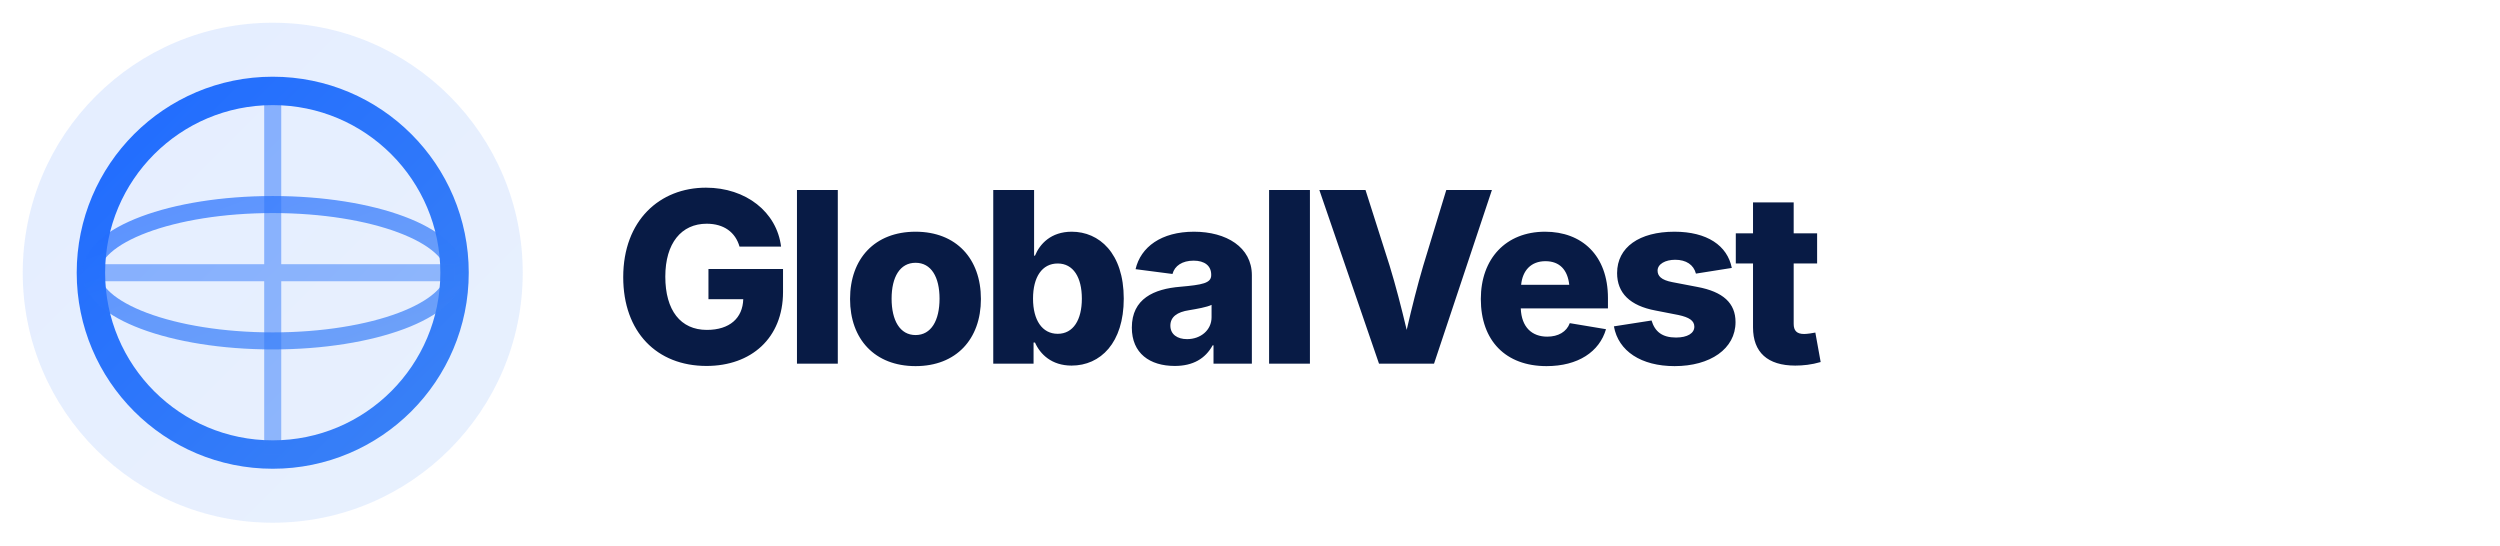
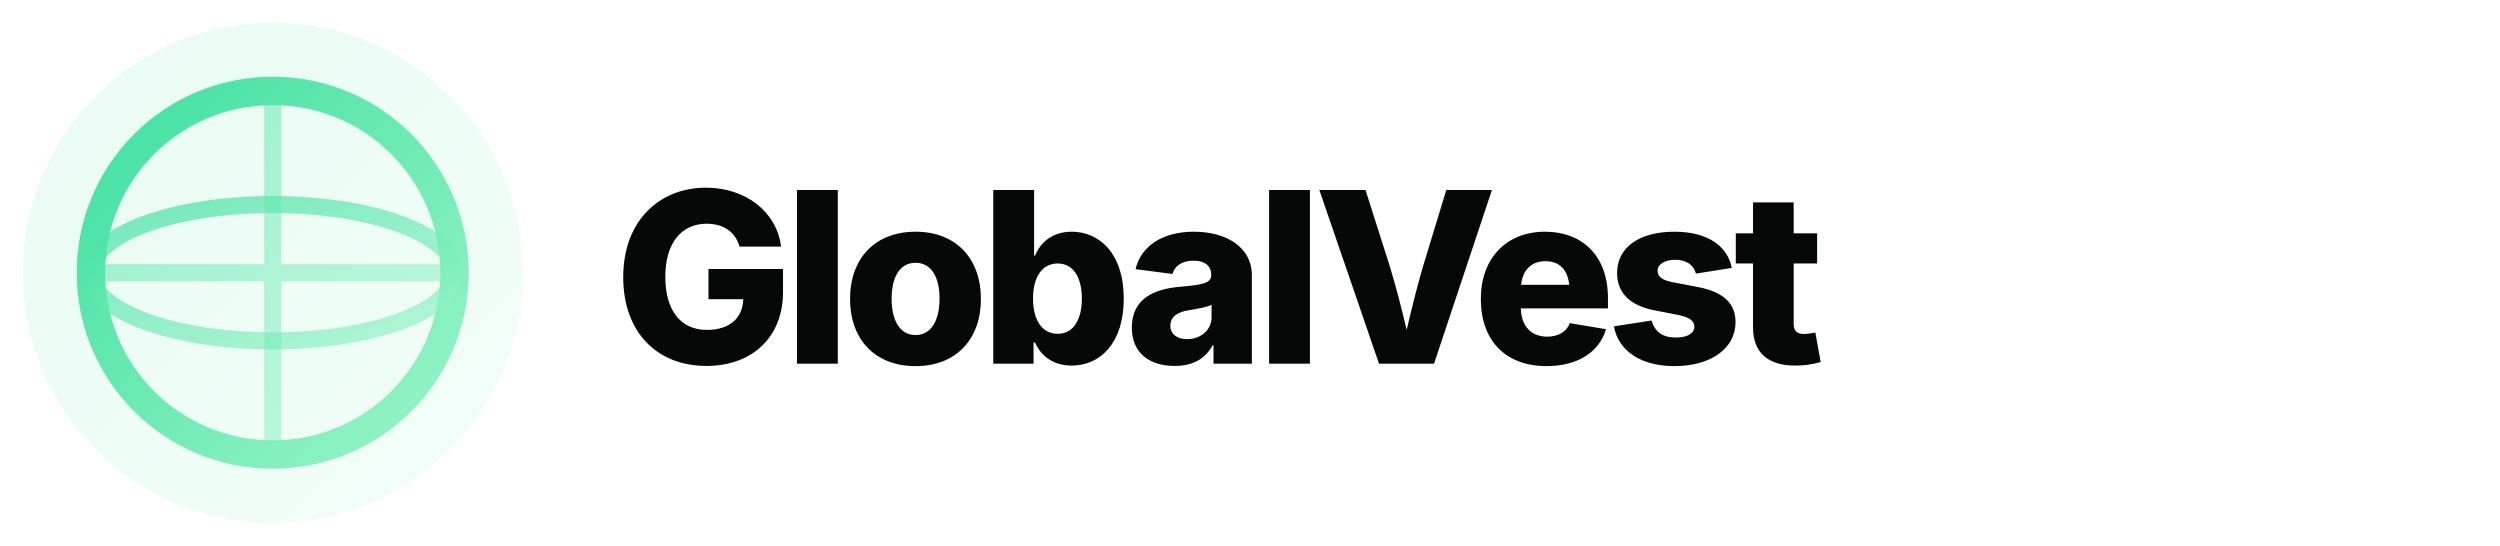
<svg xmlns="http://www.w3.org/2000/svg" viewBox="0 0 220 48" role="img" aria-label="GlobalVest">
  <defs>
    <linearGradient id="gvGrad" x1="0%" y1="0%" x2="100%" y2="100%">
-       <stop offset="0%" stop-color="#1F6BFF" />
-       <stop offset="100%" stop-color="#3B82F6" />
+       <stop offset="0%" stop-color="#3EE0A0" />
+       <stop offset="100%" stop-color="#9AF5C8" />
    </linearGradient>
  </defs>
  <circle cx="24" cy="24" r="22" fill="url(#gvGrad)" opacity="0.12" />
  <circle cx="24" cy="24" r="16" fill="none" stroke="url(#gvGrad)" stroke-width="2.5" />
  <ellipse cx="24" cy="24" rx="16" ry="6" fill="none" stroke="url(#gvGrad)" stroke-width="1.5" opacity="0.7" />
  <path d="M8 24h32M24 8v32" stroke="url(#gvGrad)" stroke-width="1.5" opacity="0.5" />
-   <text x="54" y="32" font-family="Inter, Manrope, -apple-system, sans-serif" font-weight="800" font-size="21" fill="#081B45" letter-spacing="-0.04em">GlobalVest</text>
+   <text x="54" y="32" font-family="Inter, Manrope, -apple-system, sans-serif" font-weight="800" font-size="21" fill="#050807" letter-spacing="-0.04em">GlobalVest</text>
</svg>
